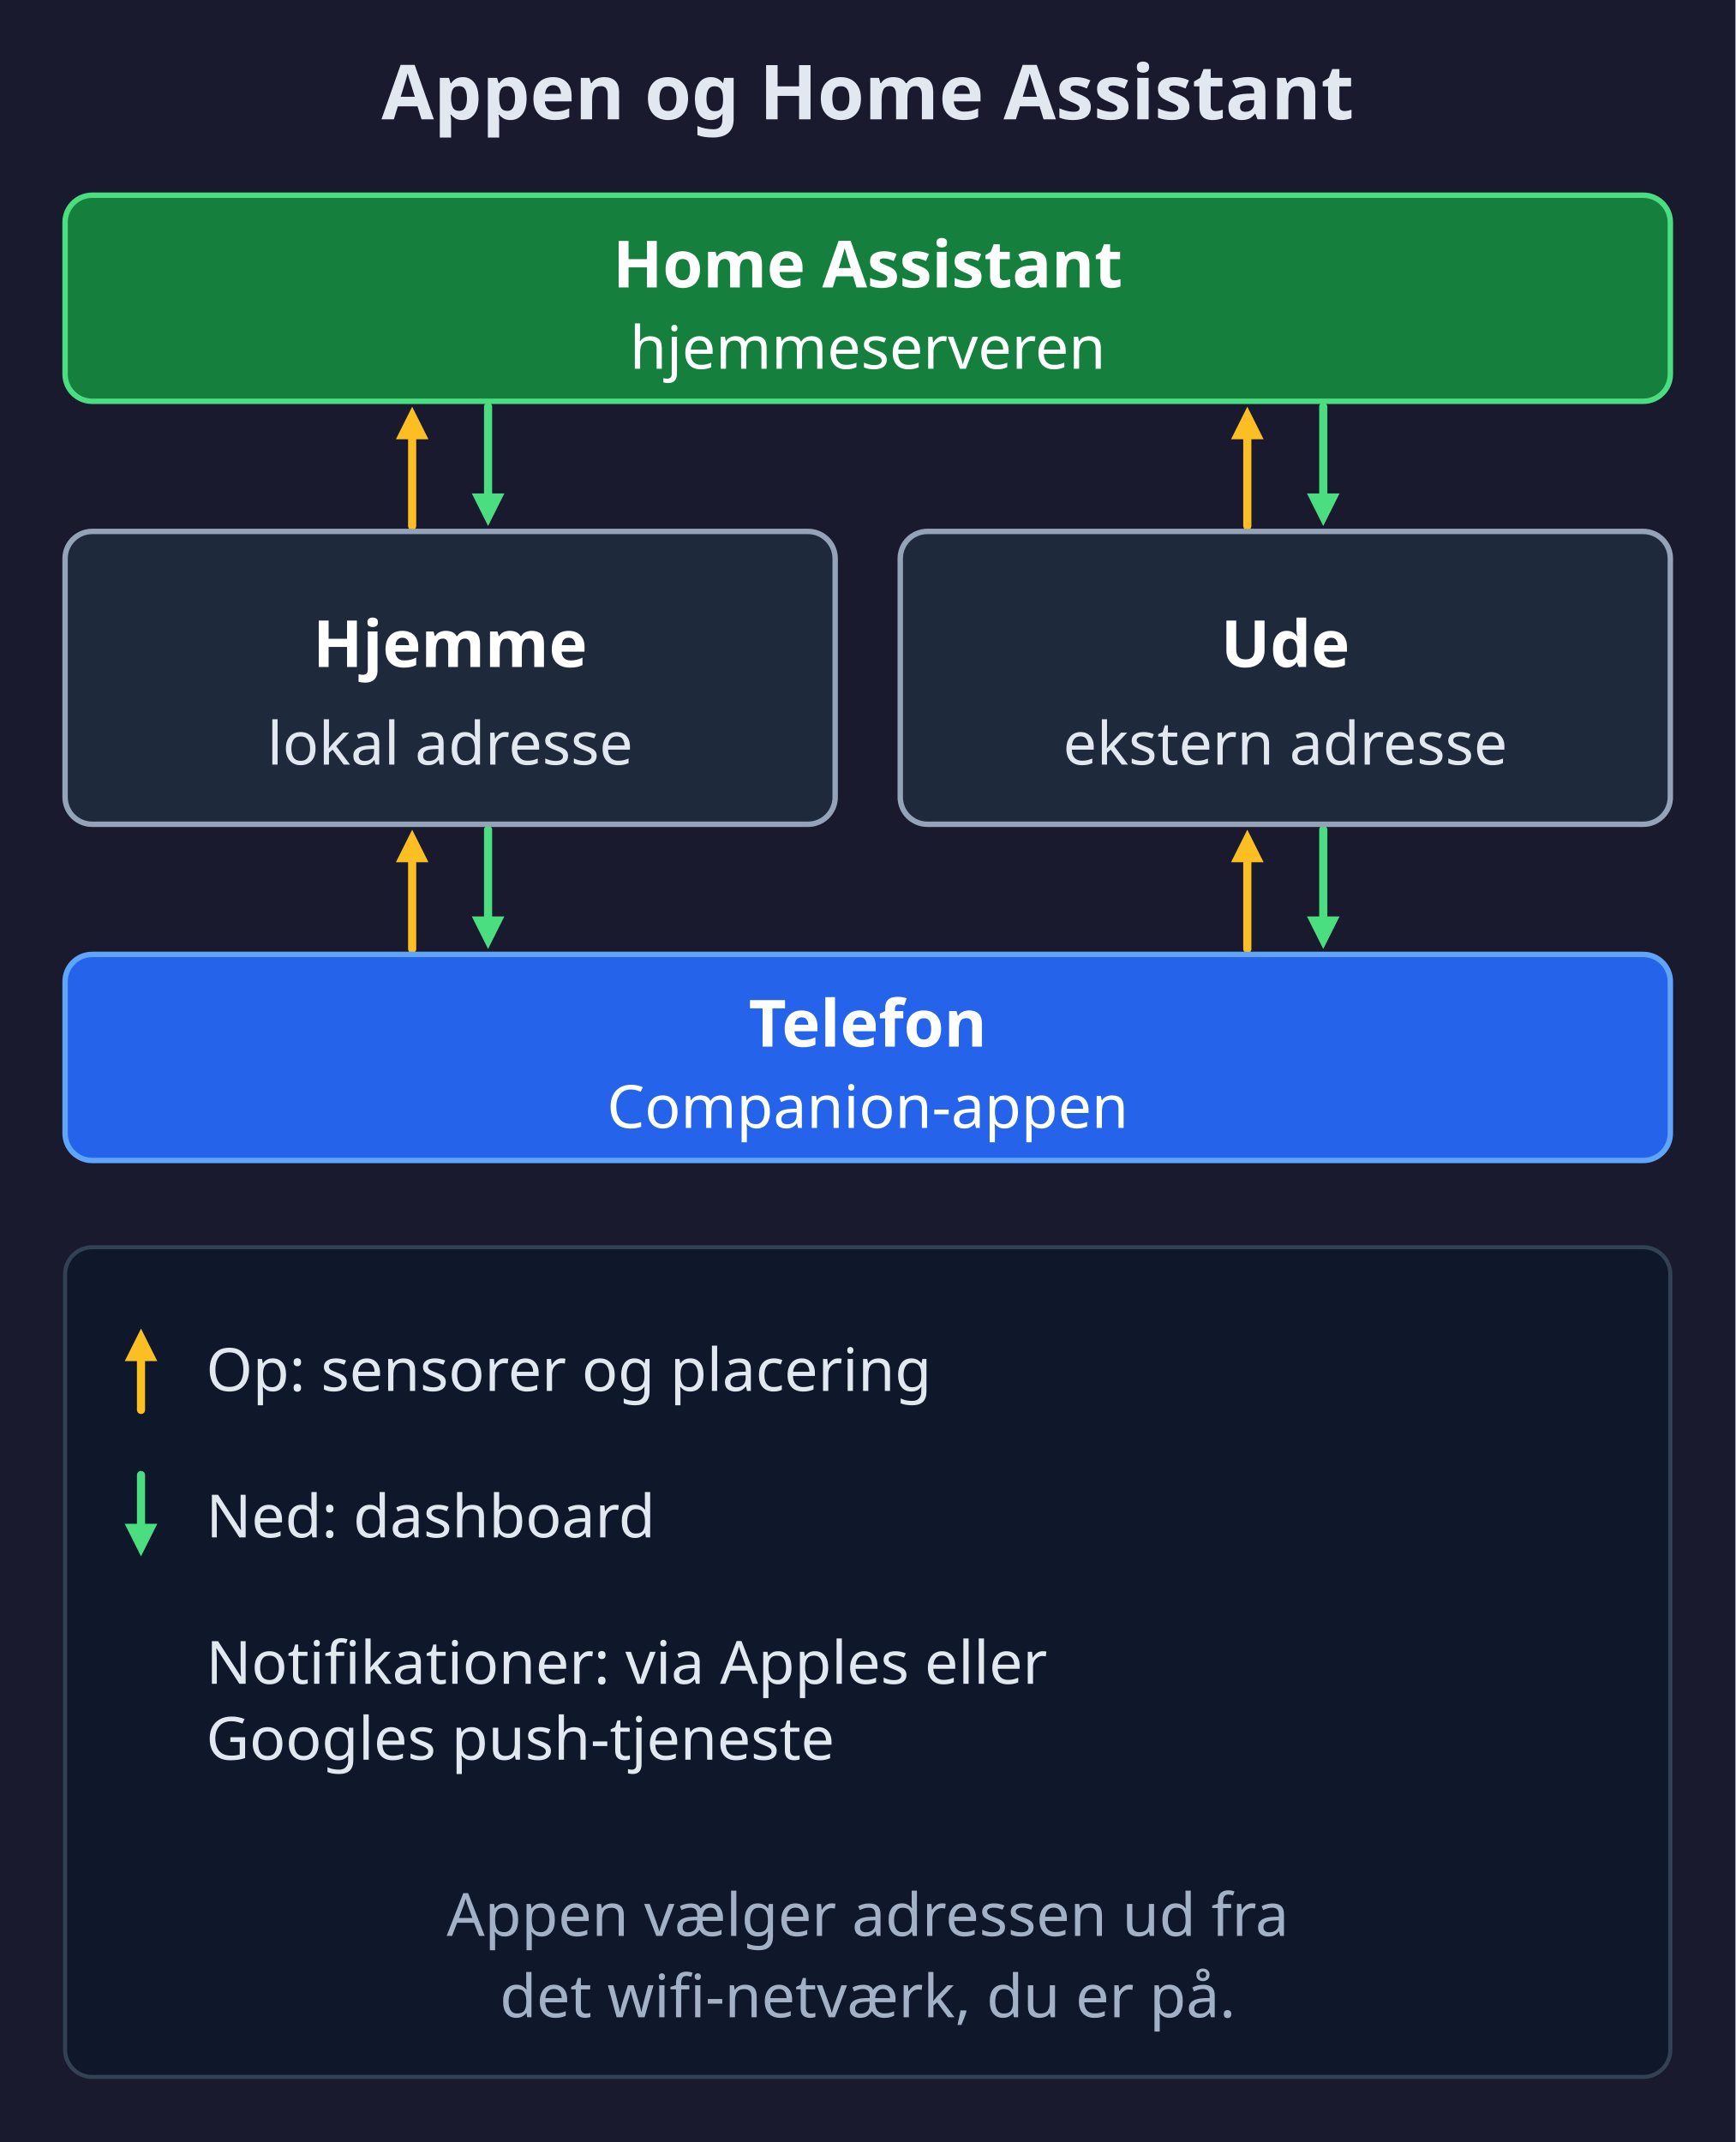
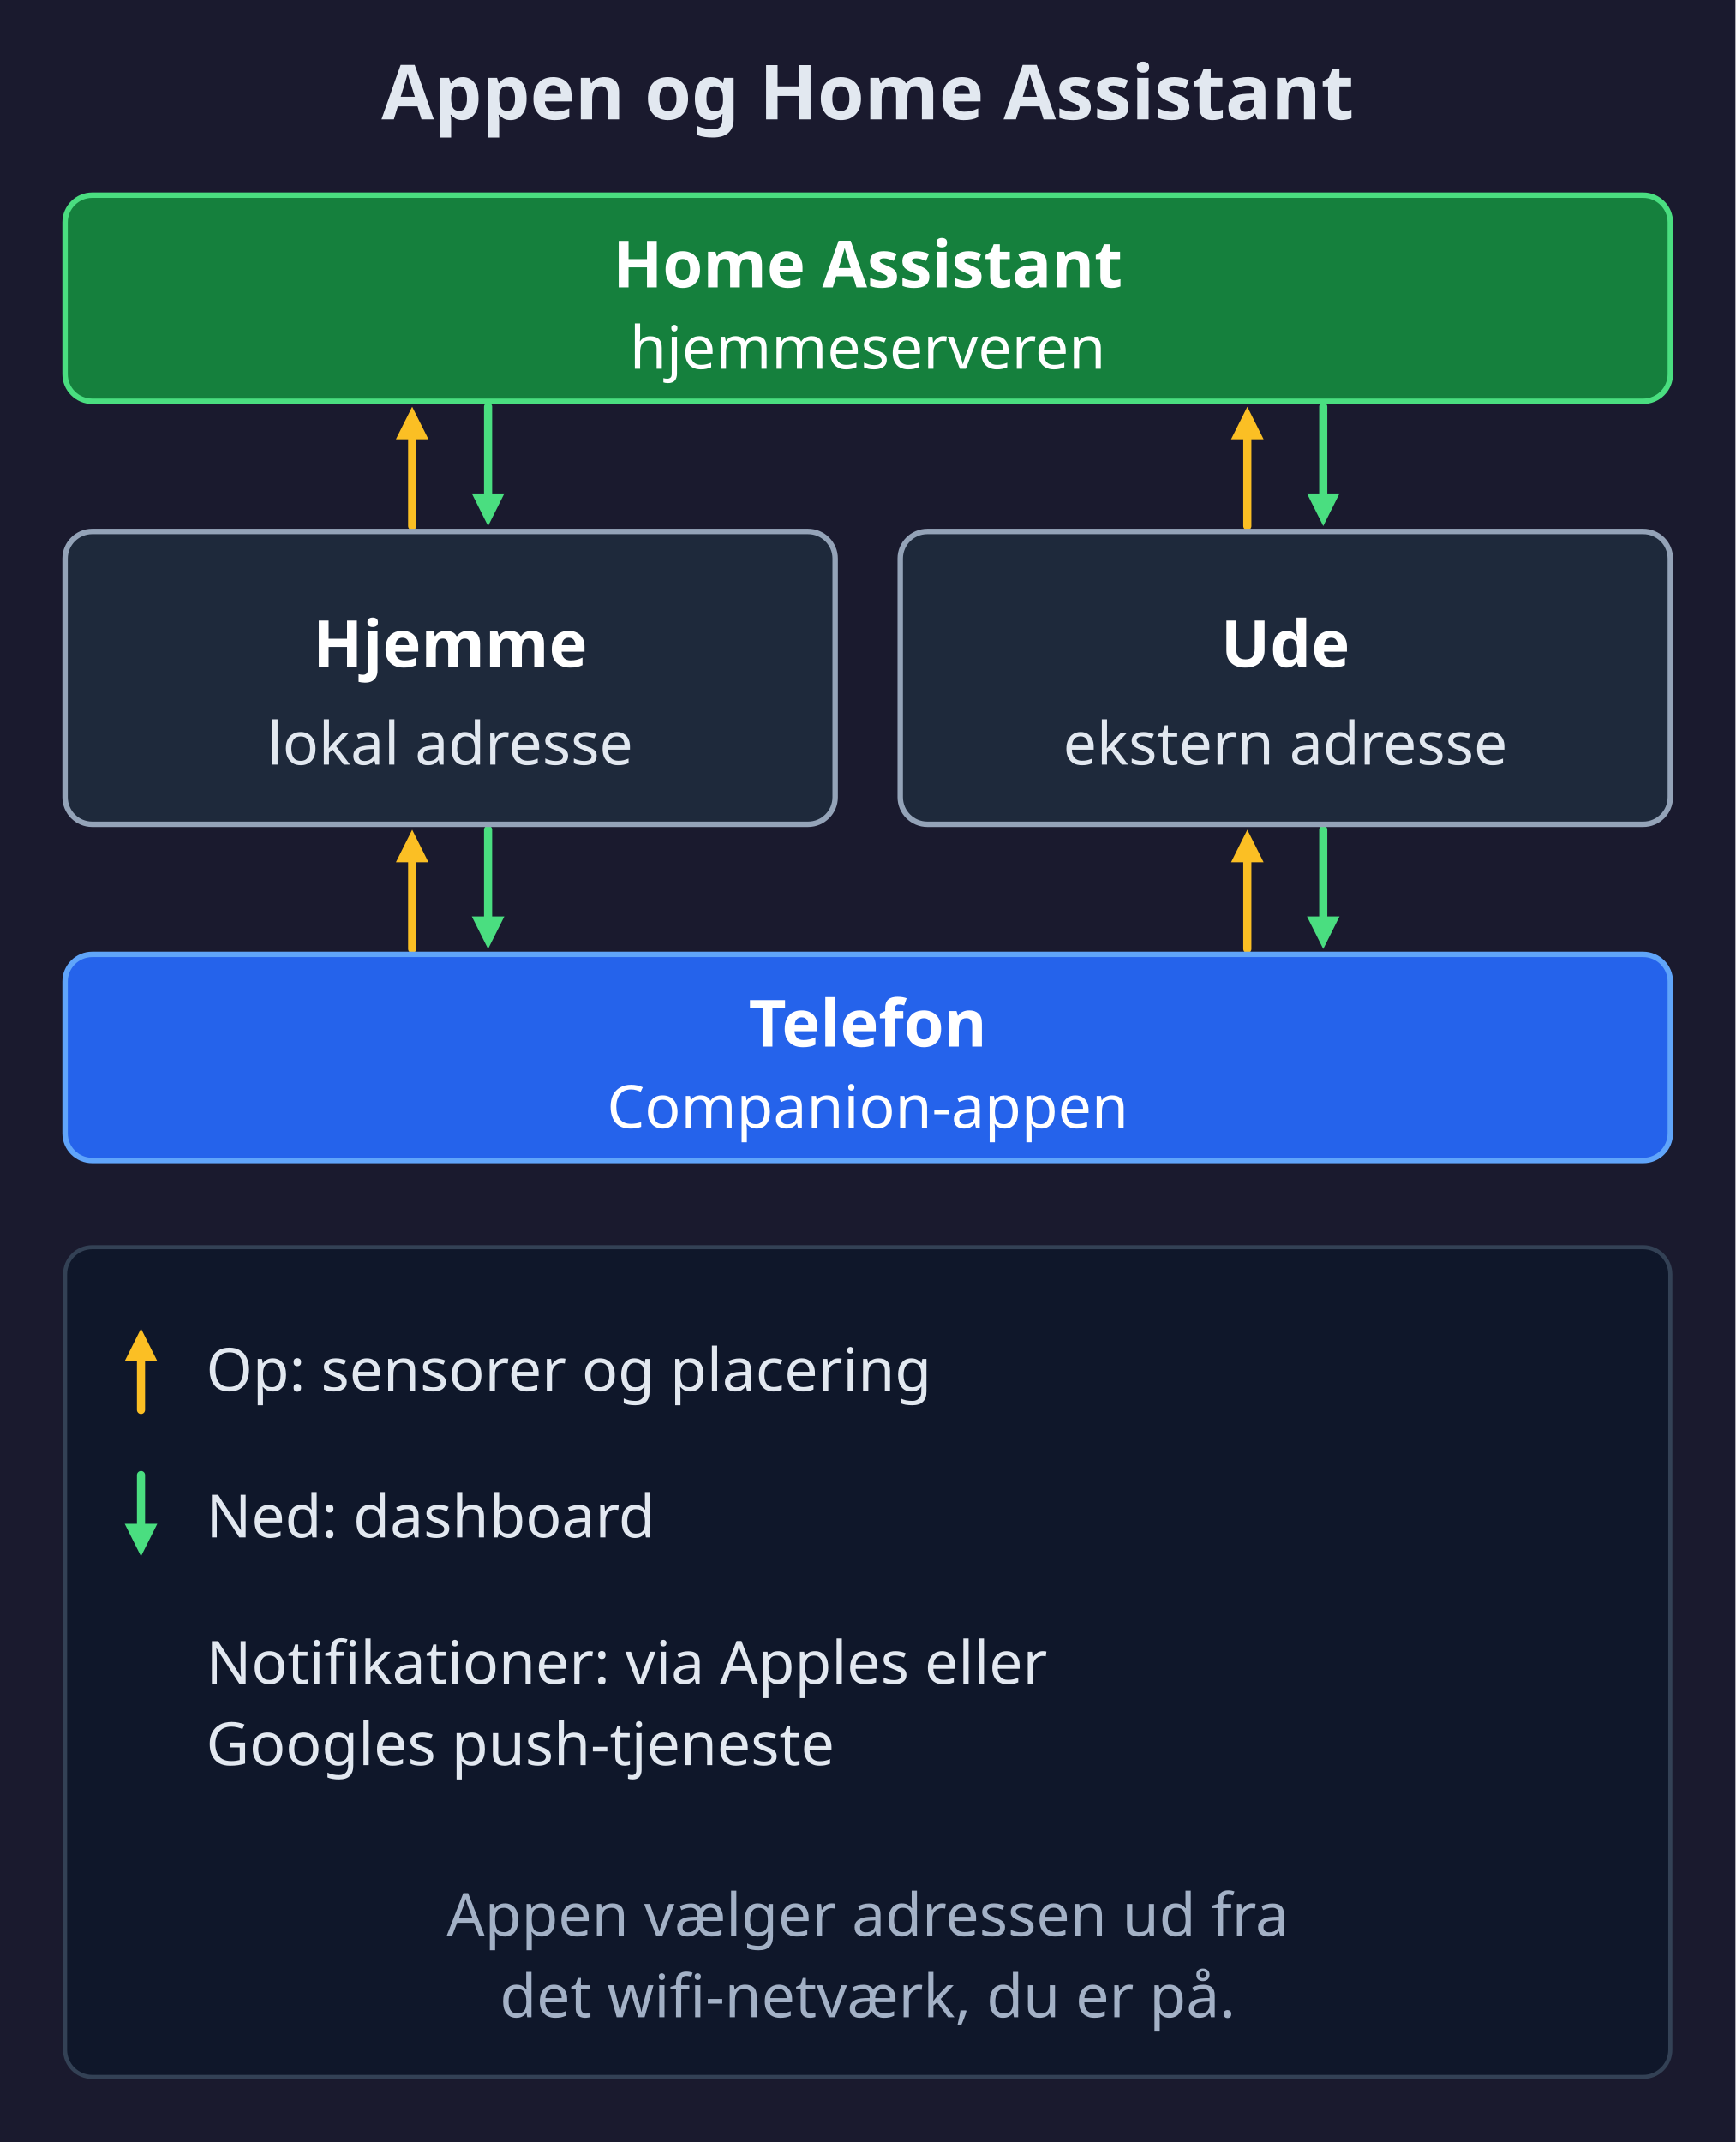
<svg xmlns="http://www.w3.org/2000/svg" viewBox="0 0 640 790" role="img" lang="da" font-family="system-ui, sans-serif">
  <rect x="0" y="0" width="640" height="790" fill="#1a1a2e" />
  <text x="320" y="44" font-size="28" fill="#e2e8f0" text-anchor="middle" font-weight="700">Appen og Home Assistant</text>
  <path d="M152 194L152 162" fill="none" stroke="#fbbf24" stroke-width="3" stroke-linecap="round" />
  <path d="M152 150L146 162L158 162Z" fill="#fbbf24" />
  <path d="M180 150L180 182" fill="none" stroke="#4ade80" stroke-width="3" stroke-linecap="round" />
  <path d="M180 194L174 182L186 182Z" fill="#4ade80" />
  <path d="M152 350L152 318" fill="none" stroke="#fbbf24" stroke-width="3" stroke-linecap="round" />
  <path d="M152 306L146 318L158 318Z" fill="#fbbf24" />
  <path d="M180 306L180 338" fill="none" stroke="#4ade80" stroke-width="3" stroke-linecap="round" />
  <path d="M180 350L174 338L186 338Z" fill="#4ade80" />
  <path d="M460 194L460 162" fill="none" stroke="#fbbf24" stroke-width="3" stroke-linecap="round" />
  <path d="M460 150L454 162L466 162Z" fill="#fbbf24" />
  <path d="M488 150L488 182" fill="none" stroke="#4ade80" stroke-width="3" stroke-linecap="round" />
  <path d="M488 194L482 182L494 182Z" fill="#4ade80" />
  <path d="M460 350L460 318" fill="none" stroke="#fbbf24" stroke-width="3" stroke-linecap="round" />
  <path d="M460 306L454 318L466 318Z" fill="#fbbf24" />
  <path d="M488 306L488 338" fill="none" stroke="#4ade80" stroke-width="3" stroke-linecap="round" />
  <path d="M488 350L482 338L494 338Z" fill="#4ade80" />
  <rect x="24" y="72" width="592" height="76" rx="10" fill="#15803d" stroke="#4ade80" stroke-width="2" />
  <text x="320" y="106" font-size="24" fill="#ffffff" text-anchor="middle" font-weight="700">Home Assistant</text>
  <text x="320" y="136" font-size="22" fill="#ffffff" text-anchor="middle">hjemmeserveren</text>
  <rect x="24" y="196" width="284" height="108" rx="10" fill="#1e293b" stroke="#94a3b8" stroke-width="2" />
  <rect x="332" y="196" width="284" height="108" rx="10" fill="#1e293b" stroke="#94a3b8" stroke-width="2" />
  <text x="166" y="246" font-size="24" fill="#ffffff" text-anchor="middle" font-weight="700">Hjemme</text>
  <text x="166" y="282" font-size="22" fill="#e2e8f0" text-anchor="middle">lokal adresse</text>
  <text x="474" y="246" font-size="24" fill="#ffffff" text-anchor="middle" font-weight="700">Ude</text>
  <text x="474" y="282" font-size="22" fill="#e2e8f0" text-anchor="middle">ekstern adresse</text>
  <rect x="24" y="352" width="592" height="76" rx="10" fill="#2563eb" stroke="#60a5fa" stroke-width="2" />
  <text x="320" y="386" font-size="24" fill="#ffffff" text-anchor="middle" font-weight="700">Telefon</text>
  <text x="320" y="416" font-size="22" fill="#ffffff" text-anchor="middle">Companion-appen</text>
  <rect x="24" y="460" width="592" height="306" rx="10" fill="#0f172a" stroke="#334155" stroke-width="1.5" />
  <path d="M52 520L52 502" fill="none" stroke="#fbbf24" stroke-width="3" stroke-linecap="round" />
  <path d="M52 490L46 502L58 502Z" fill="#fbbf24" />
  <text x="76" y="513" font-size="22" fill="#e2e8f0">Op: sensorer og placering</text>
  <path d="M52 544L52 562" fill="none" stroke="#4ade80" stroke-width="3" stroke-linecap="round" />
  <path d="M52 574L46 562L58 562Z" fill="#4ade80" />
  <text x="76" y="567" font-size="22" fill="#e2e8f0">Ned: dashboard</text>
  <text x="76" y="621" font-size="22" fill="#e2e8f0">Notifikationer: via Apples eller</text>
-   <text x="76" y="649" font-size="22" fill="#e2e8f0">Googles push-tjeneste</text>
+   <text x="76" y="651" font-size="22" fill="#e2e8f0">Googles push-tjeneste</text>
  <text x="320" y="714" font-size="22" fill="#a3b1c6" text-anchor="middle">Appen vælger adressen ud fra</text>
  <text x="320" y="744" font-size="22" fill="#a3b1c6" text-anchor="middle">det wifi-netværk, du er på.</text>
</svg>
